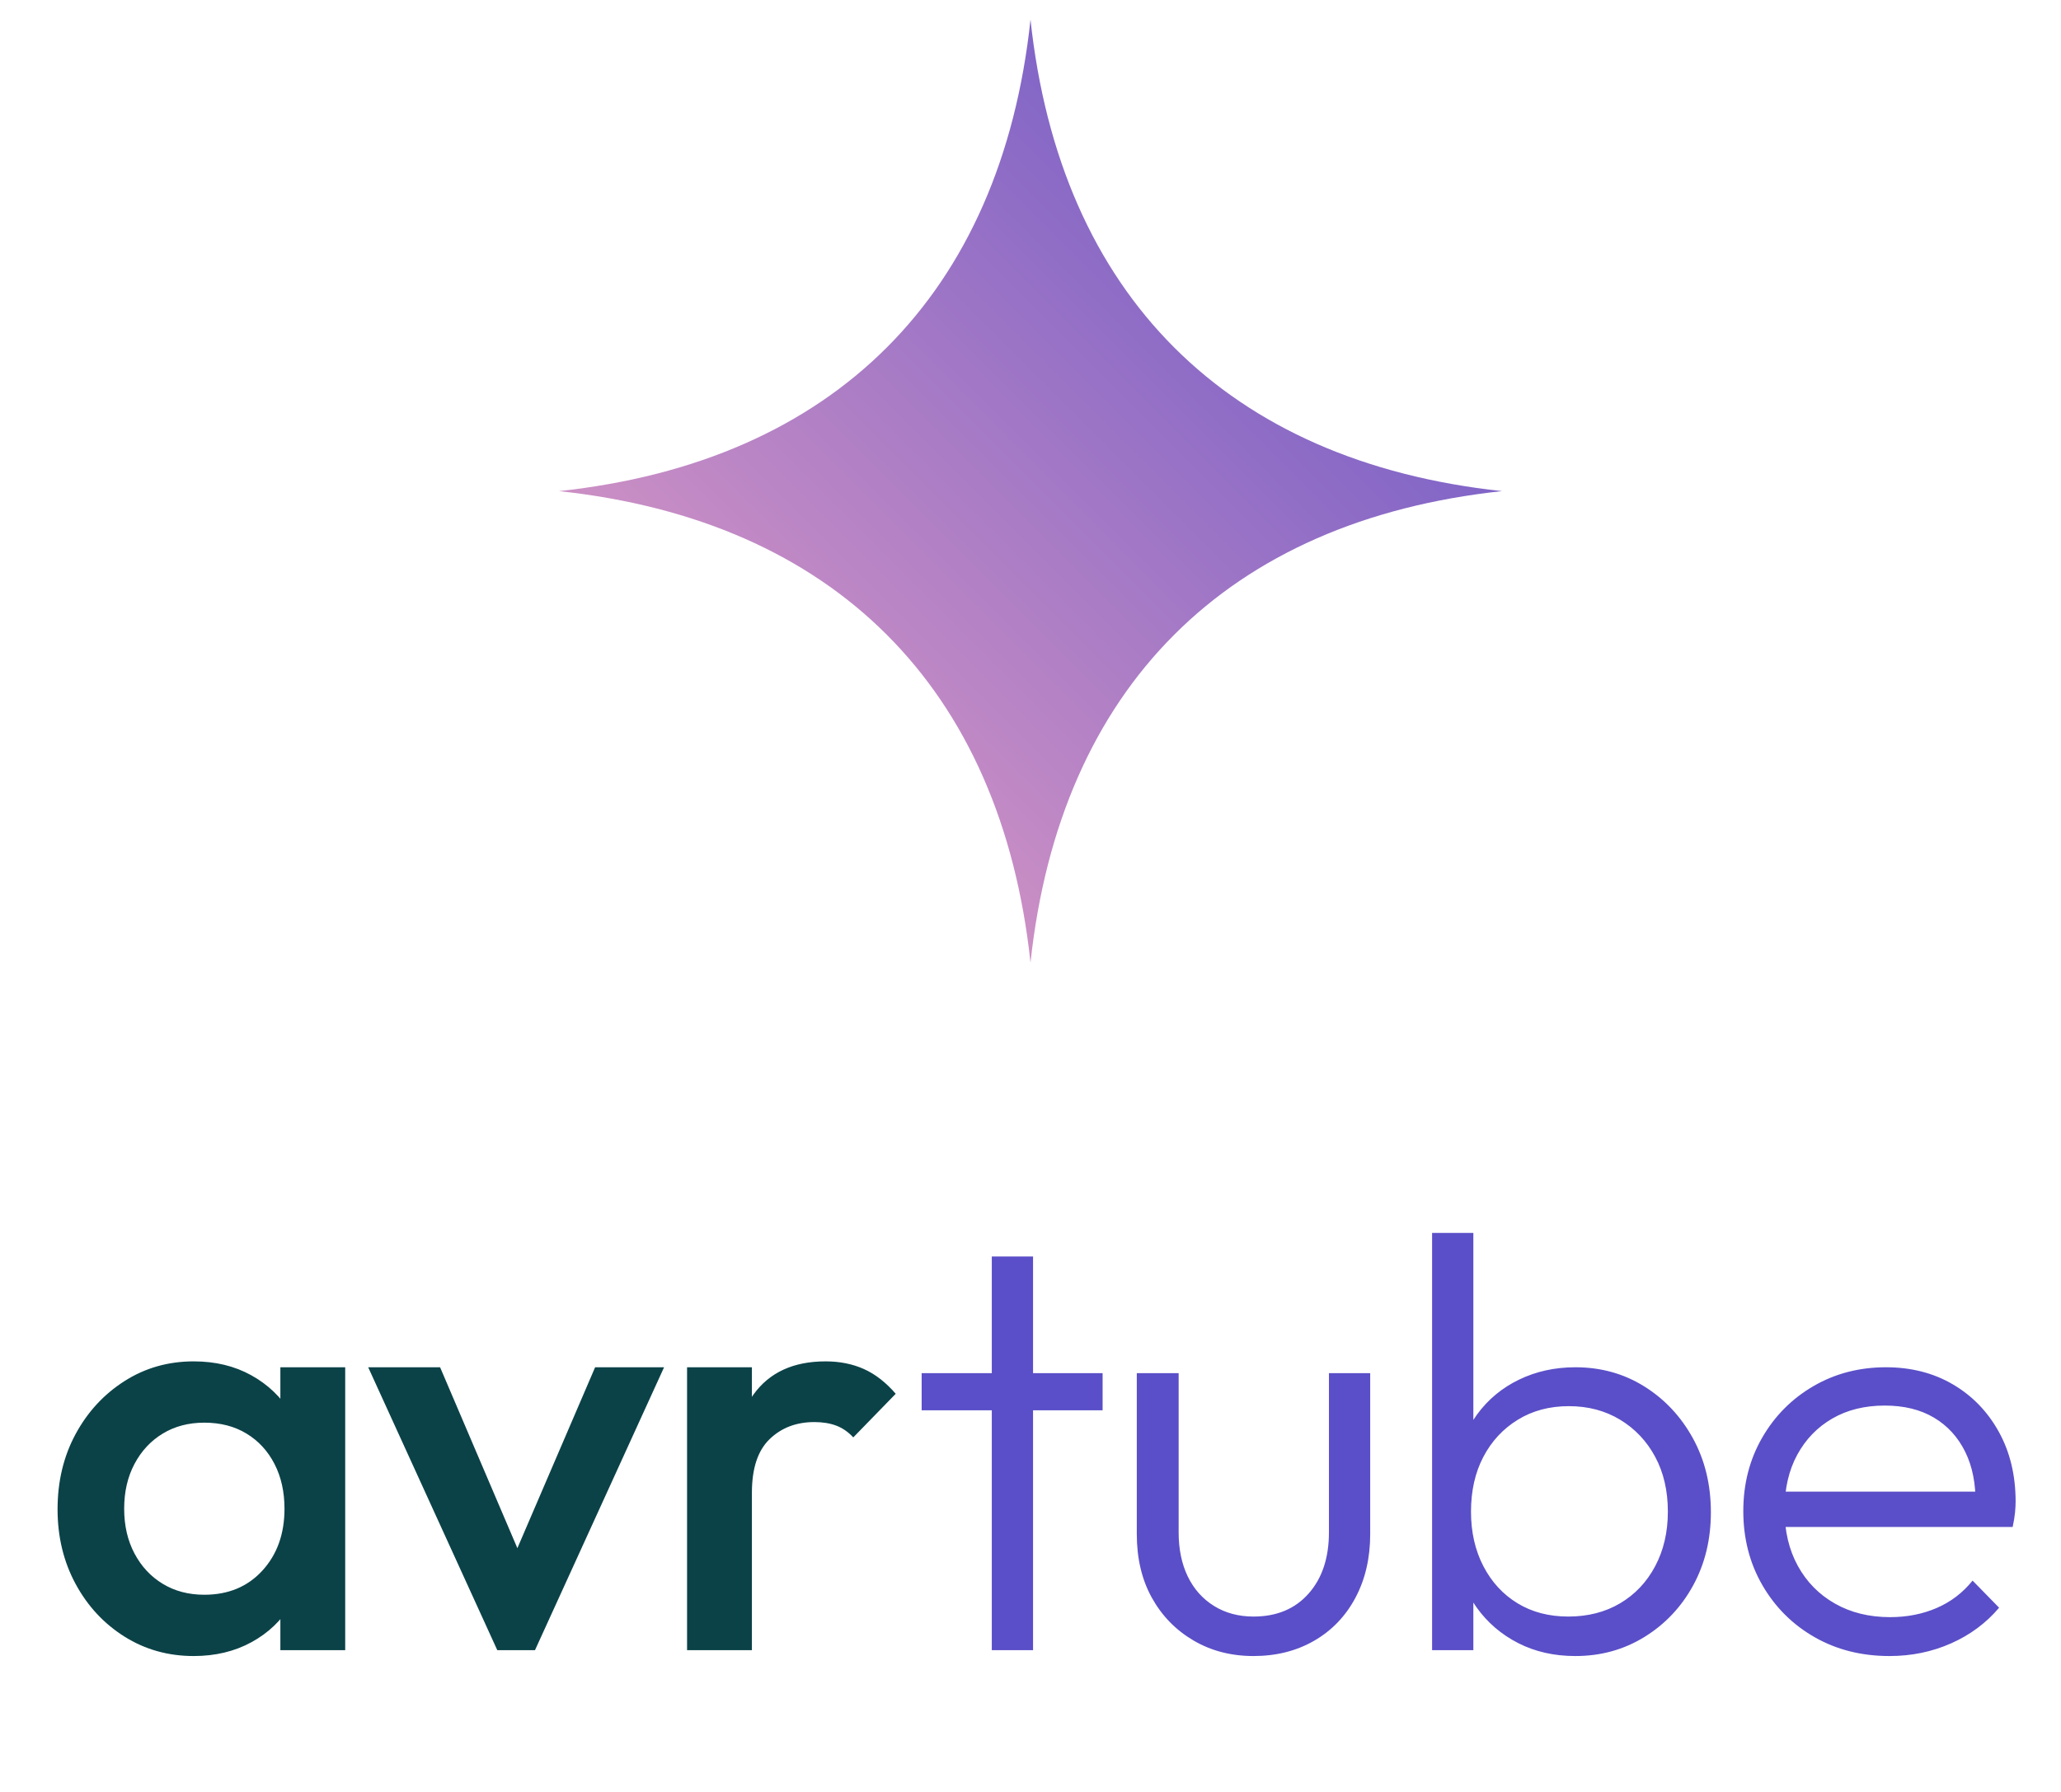
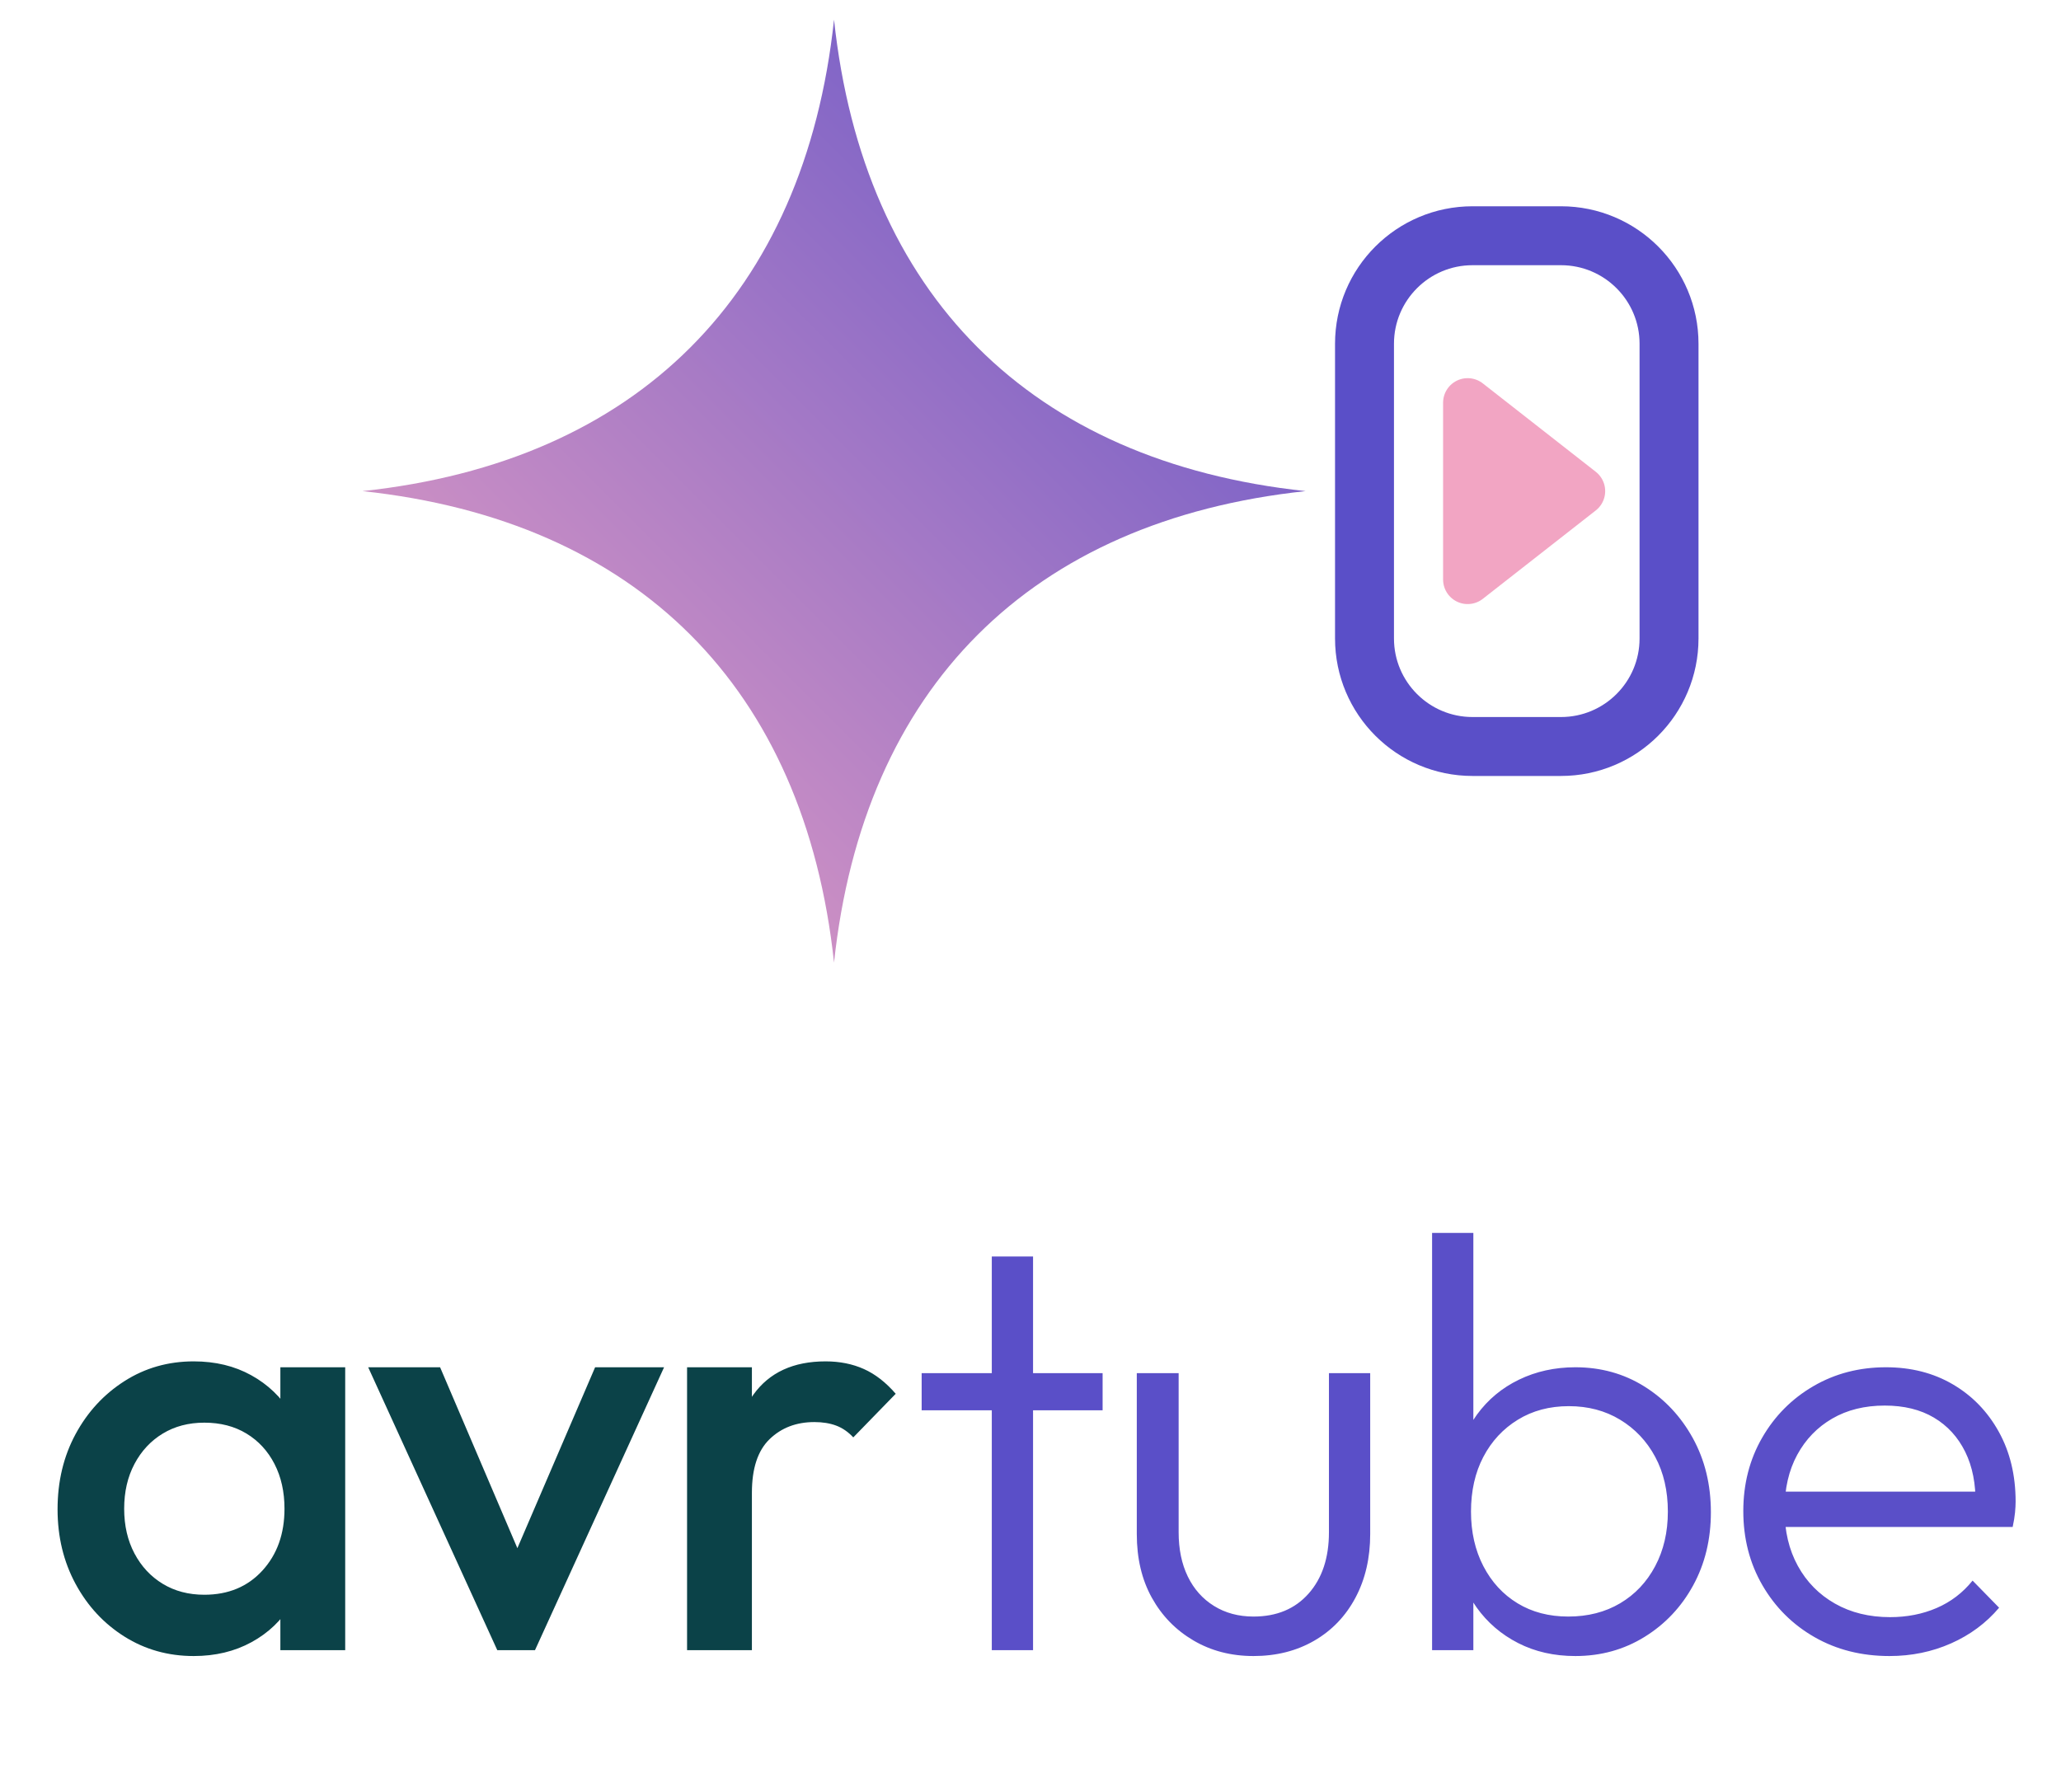
<svg xmlns="http://www.w3.org/2000/svg" viewBox="0 0 209.8 182.4">
  <defs>
    <linearGradient id="g" x1="0" y1="1" x2="1" y2="0">
      <stop offset="0" stop-color="#F2A5C3" />
      <stop offset="1" stop-color="#5A4FC8" />
    </linearGradient>
  </defs>
-   <g transform="translate(54.9 0)">
+   <g transform="translate(34.9 0)">
    <path fill="url(#g)" d="M50 2 C53 30 70 47 98 50 C70 53 53 70 50 98 C47 70 30 53 2 50 C30 47 47 30 50 2Z" />
+     <rect x="104" y="24" width="31" height="52" rx="11" stroke="#5A4FC8" fill="none" stroke-width="6" stroke-linecap="round" stroke-linejoin="round" />
+     <path d="M114.5 41 L126 50 L114.5 59 Z" fill="#F2A5C3" stroke="#F2A5C3" stroke-width="5" stroke-linejoin="round" />
  </g>
  <path fill="#0B4248" d="M19.72 168.6Q15.82 168.6 12.67 166.62Q9.52 164.64 7.69 161.25Q5.86 157.86 5.86 153.66Q5.86 149.4 7.69 146.01Q9.52 142.62 12.67 140.61Q15.82 138.6 19.72 138.6Q23.02 138.6 25.57 140.01Q28.12 141.42 29.62 143.88Q31.12 146.34 31.12 149.46V157.74Q31.12 160.86 29.65 163.32Q28.18 165.78 25.6 167.19Q23.02 168.6 19.72 168.6ZM20.8 162.36Q24.46 162.36 26.71 159.9Q28.96 157.44 28.96 153.6Q28.96 151.02 27.94 149.04Q26.92 147.06 25.09 145.95Q23.26 144.84 20.8 144.84Q18.4 144.84 16.57 145.95Q14.74 147.06 13.69 149.04Q12.64 151.02 12.64 153.6Q12.64 156.18 13.69 158.16Q14.74 160.14 16.57 161.25Q18.4 162.36 20.8 162.36ZM28.54 168.0V160.26L29.68 153.24L28.54 146.28V139.2H35.14V168.0Z M50.62 168.0 37.48 139.2H44.8L54.82 162.66H50.5L60.58 139.2H67.6L54.46 168.0Z M69.94 168.0V139.2H76.54V168.0ZM76.54 151.98 74.26 150.84Q74.26 145.38 76.69 141.99Q79.12 138.6 84.04 138.6Q86.2 138.6 87.94 139.38Q89.68 140.16 91.18 141.9L86.86 146.34Q86.08 145.5 85.12 145.14Q84.16 144.78 82.9 144.78Q80.14 144.78 78.34 146.52Q76.54 148.26 76.54 151.98Z" />
  <path fill="#5A4FC8" d="M100.96 168.0V127.92H105.16V168.0ZM93.82 143.58V139.8H112.24V143.58Z M127.6 168.6Q124.18 168.6 121.48 167.01Q118.78 165.42 117.25 162.66Q115.72 159.9 115.72 156.18V139.8H119.98V156.0Q119.98 158.58 120.91 160.5Q121.84 162.42 123.58 163.5Q125.32 164.58 127.6 164.58Q131.14 164.58 133.21 162.24Q135.28 159.9 135.28 156.0V139.8H139.48V156.18Q139.48 159.84 137.98 162.66Q136.48 165.48 133.78 167.04Q131.08 168.6 127.6 168.6Z M160.36 168.6Q157.12 168.6 154.54 167.28Q151.96 165.96 150.31 163.65Q148.66 161.34 148.3 158.28V149.46Q148.66 146.34 150.34 144.03Q152.02 141.72 154.63 140.46Q157.24 139.2 160.36 139.2Q164.26 139.2 167.38 141.15Q170.5 143.1 172.33 146.43Q174.16 149.76 174.16 153.96Q174.16 158.1 172.36 161.4Q170.56 164.7 167.41 166.65Q164.26 168.6 160.36 168.6ZM145.78 168.0V125.52H149.98V146.7L149.14 153.48L149.98 160.44V168.0ZM159.64 164.58Q162.64 164.58 164.92 163.23Q167.2 161.88 168.49 159.45Q169.78 157.02 169.78 153.9Q169.78 150.72 168.49 148.32Q167.2 145.92 164.92 144.54Q162.64 143.16 159.7 143.16Q156.76 143.16 154.51 144.54Q152.26 145.92 151.0 148.32Q149.74 150.72 149.74 153.9Q149.74 157.02 151.0 159.45Q152.26 161.88 154.48 163.23Q156.7 164.58 159.64 164.58Z M192.34 168.6Q188.08 168.6 184.72 166.68Q181.36 164.76 179.41 161.4Q177.46 158.04 177.46 153.84Q177.46 149.7 179.38 146.37Q181.3 143.04 184.6 141.12Q187.9 139.2 191.98 139.2Q195.82 139.2 198.79 140.94Q201.76 142.68 203.47 145.77Q205.18 148.86 205.18 152.88Q205.18 153.36 205.12 153.99Q205.06 154.62 204.88 155.46H180.46V151.86H202.6L201.1 153.18Q201.16 150.06 200.05 147.81Q198.94 145.56 196.87 144.33Q194.8 143.1 191.86 143.1Q188.8 143.1 186.52 144.42Q184.24 145.74 182.95 148.11Q181.66 150.48 181.66 153.72Q181.66 156.96 183.01 159.42Q184.36 161.88 186.79 163.26Q189.22 164.64 192.4 164.64Q194.98 164.64 197.14 163.71Q199.3 162.78 200.8 160.92L203.5 163.68Q201.52 166.02 198.61 167.31Q195.7 168.6 192.34 168.6Z" />
</svg>
